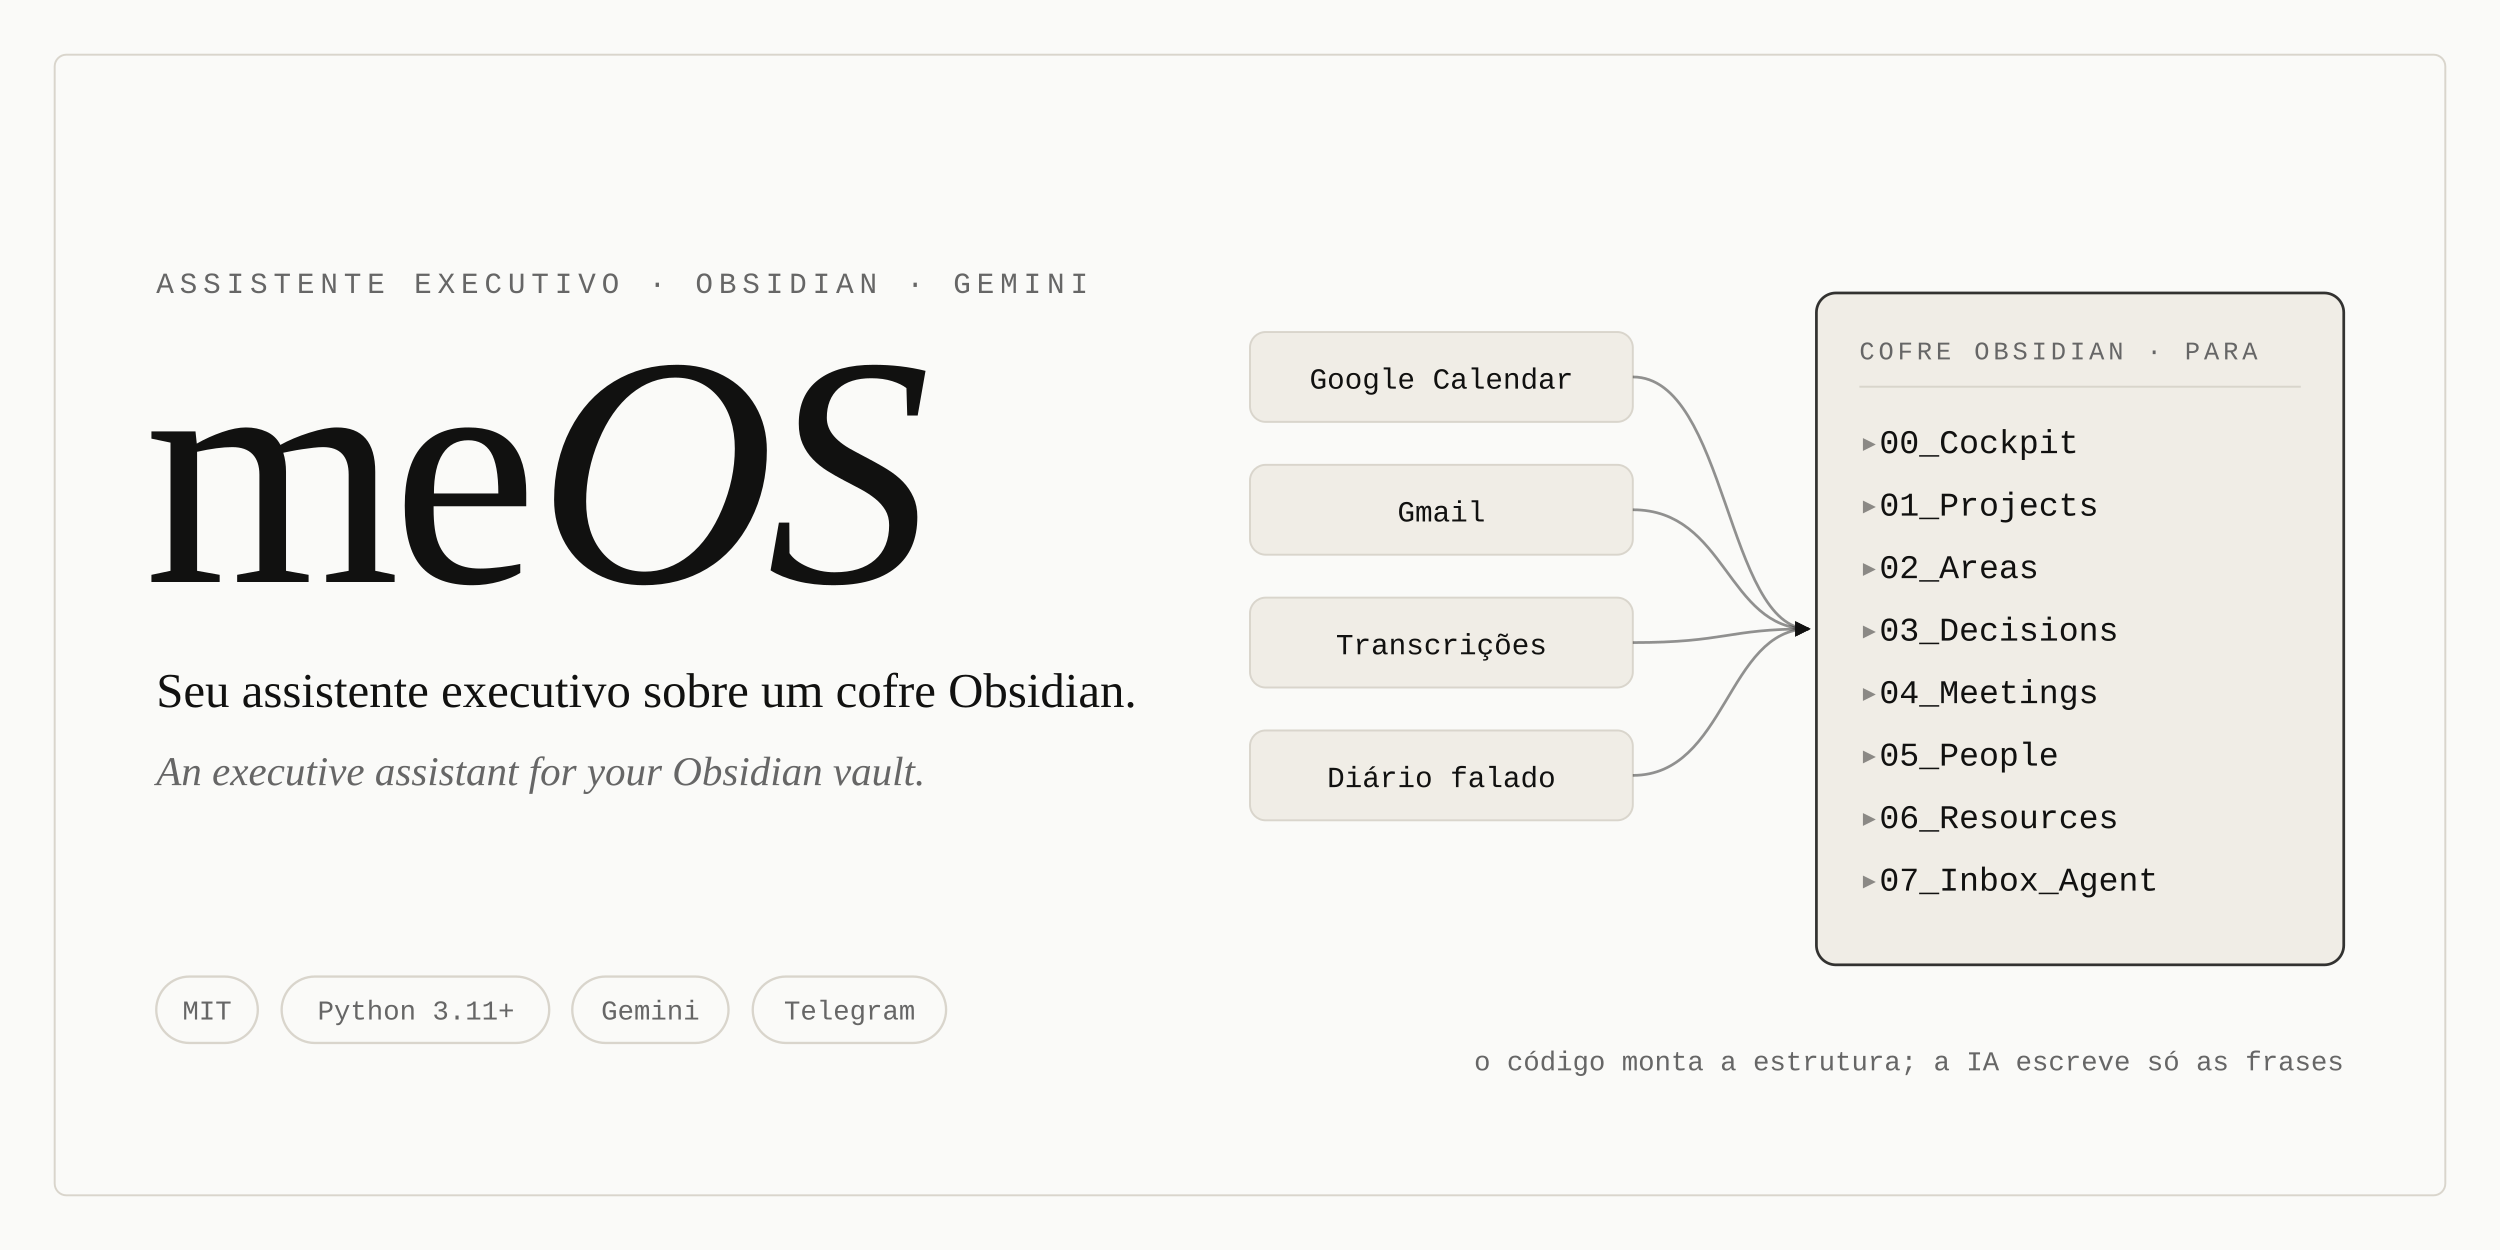
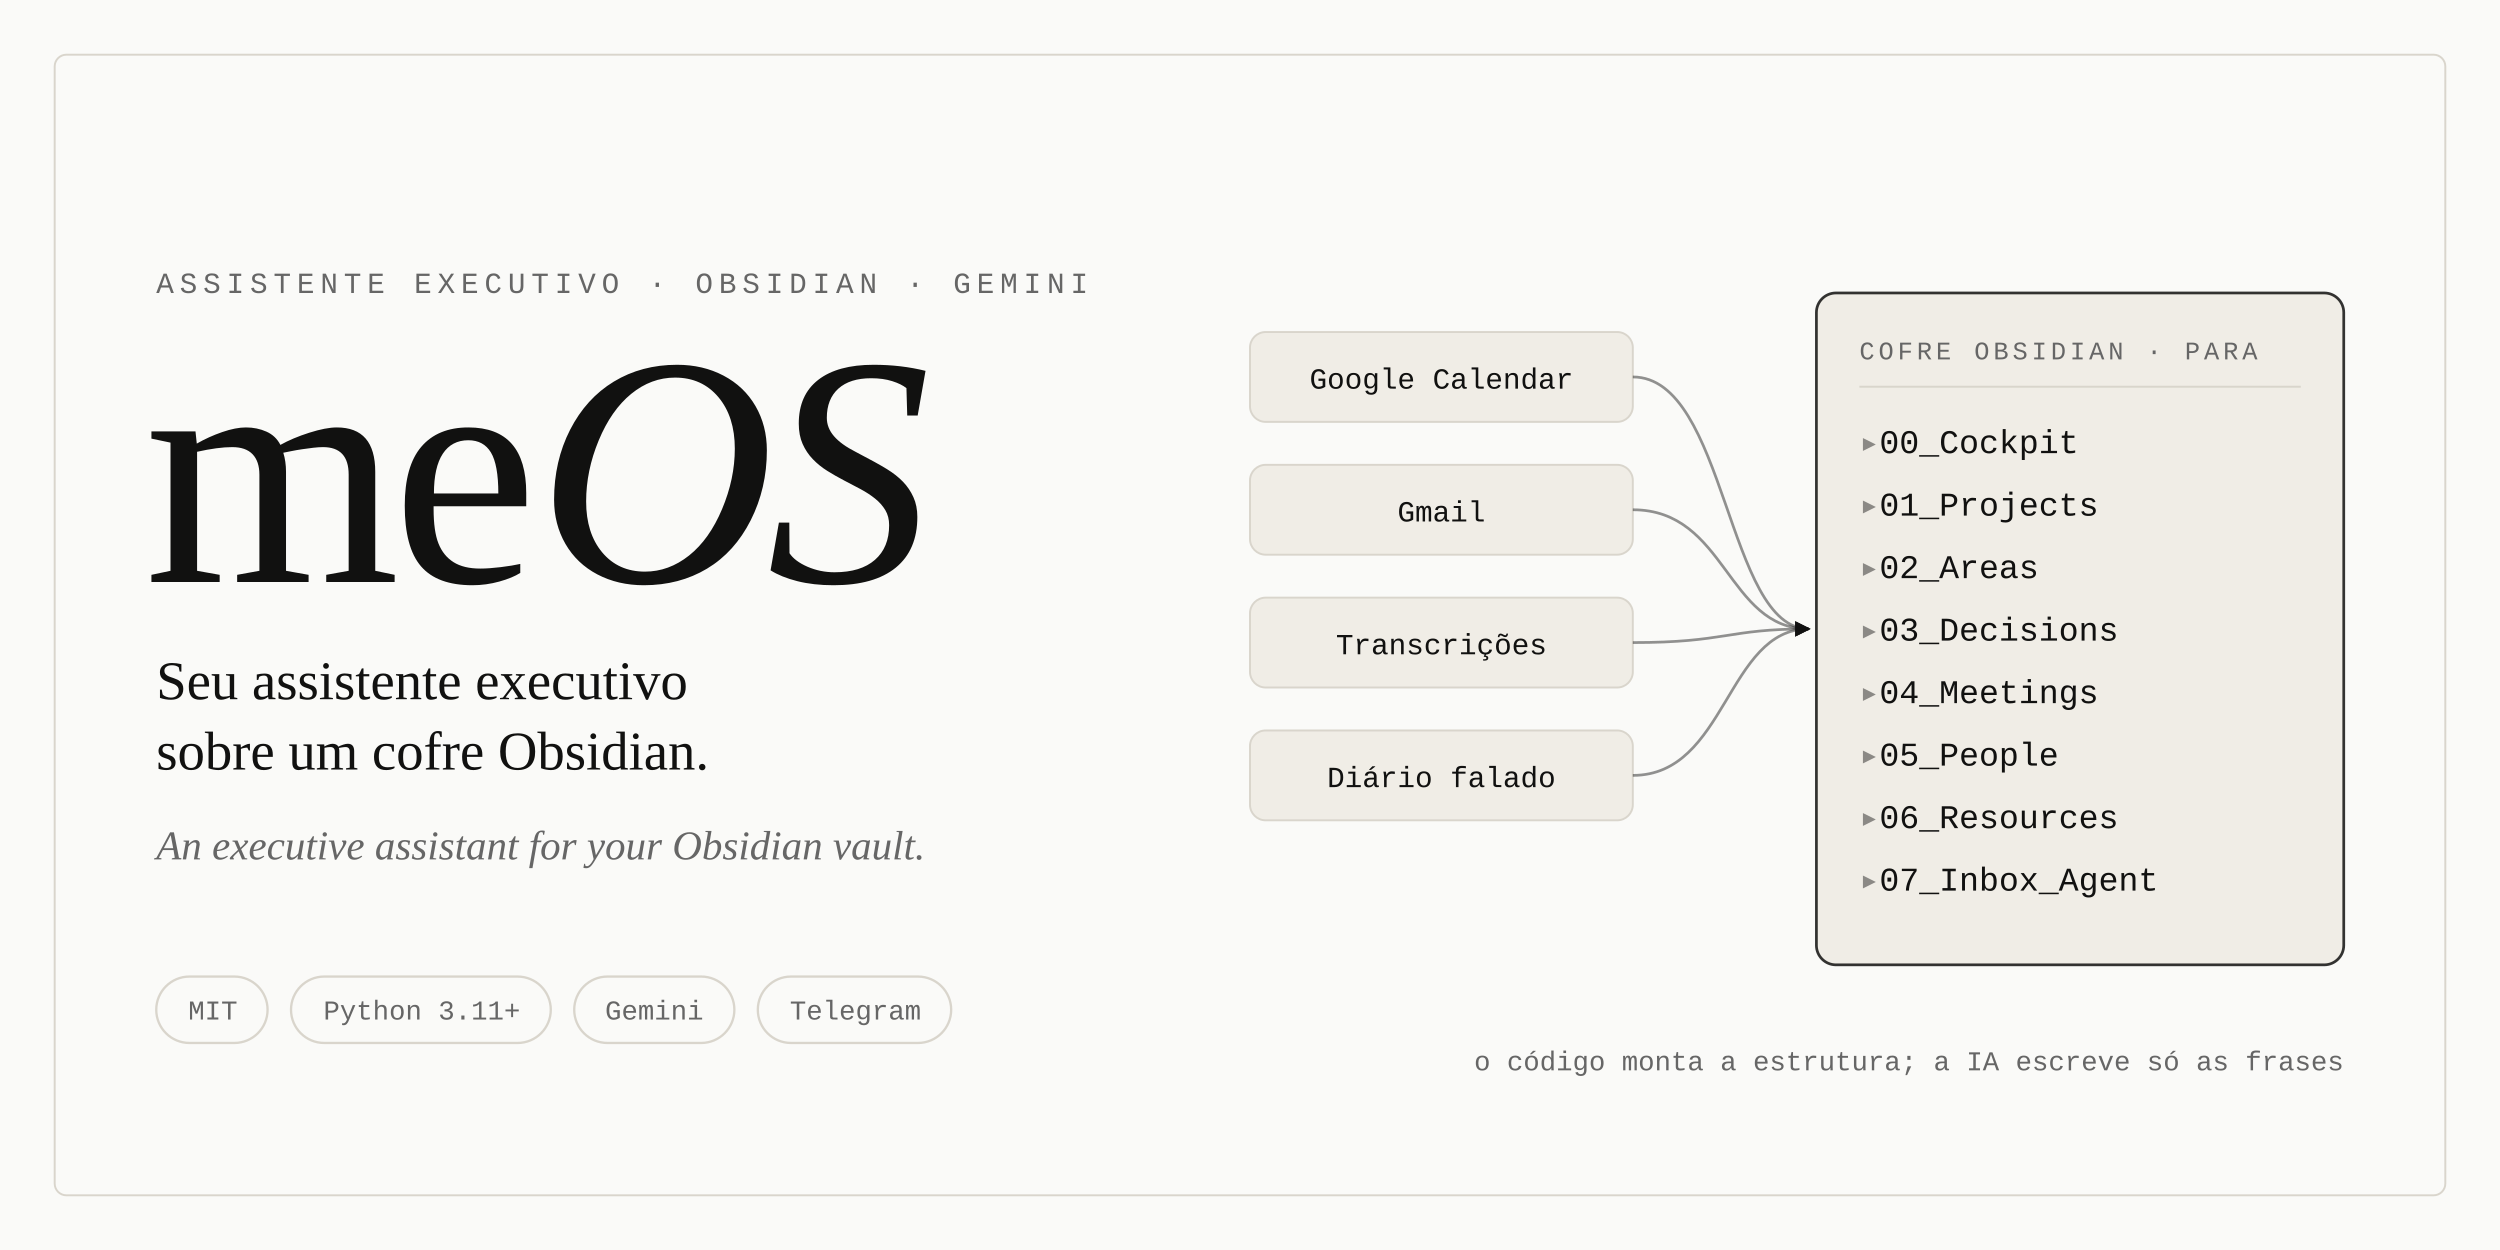
<svg xmlns="http://www.w3.org/2000/svg" width="1280" height="640" viewBox="0 0 1280 640" role="img" aria-labelledby="t d">
  <defs>
    <marker id="ah" viewBox="0 0 10 10" refX="8" refY="5" markerWidth="7" markerHeight="7" orient="auto-start-reverse">
      <path d="M1,1 L9,5 L1,9 z" fill="#111110" fill-opacity="0.7" />
    </marker>
  </defs>
  <rect width="1280" height="640" fill="#fafaf8" />
  <rect x="28" y="28" width="1224" height="584" rx="6" fill="none" stroke="#d9d5cc" stroke-width="1" />
-   <text x="80" y="150" font-family="ui-monospace, 'SFMono-Regular', Menlo, Consolas, 'Liberation Mono', monospace" font-size="15" letter-spacing="3" fill="#666666">ASSISTENTE EXECUTIVO · OBSIDIAN · GEMINI</text>
-   <text x="74" y="298" font-family="Georgia, 'Times New Roman', serif" font-size="168" letter-spacing="-4" fill="#111110">me<tspan font-style="italic">OS</tspan>
+   <text x="80" y="150" text-anchor="start" font-family="ui-monospace, 'SFMono-Regular', Menlo, Consolas, 'Liberation Mono', monospace" font-size="15" fill="#666666" textLength="480" lengthAdjust="spacingAndGlyphs" letter-spacing="3">ASSISTENTE EXECUTIVO · OBSIDIAN · GEMINI</text>
+   <text x="74" y="298" text-anchor="start" font-family="Georgia, 'Times New Roman', serif" font-size="168" fill="#111110" textLength="400" lengthAdjust="spacingAndGlyphs" letter-spacing="-4">me<tspan font-style="italic">OS</tspan>
  </text>
-   <text x="80" y="362" font-family="Georgia, 'Times New Roman', serif" font-size="25" fill="#111110">Seu assistente executivo sobre um cofre Obsidian.</text>
-   <text x="80" y="402" font-family="Georgia, 'Times New Roman', serif" font-size="21" font-style="italic" fill="#666666">An executive assistant for your Obsidian vault.</text>
-   <rect x="80" y="500" width="52" height="34" rx="17" fill="none" stroke="#d9d5cc" stroke-width="1.2" />
-   <text x="106" y="522" text-anchor="middle" font-family="ui-monospace, 'SFMono-Regular', Menlo, Consolas, 'Liberation Mono', monospace" font-size="14" fill="#666666">MIT</text>
-   <rect x="144.2" y="500" width="137" height="34" rx="17" fill="none" stroke="#d9d5cc" stroke-width="1.2" />
-   <text x="213" y="522" text-anchor="middle" font-family="ui-monospace, 'SFMono-Regular', Menlo, Consolas, 'Liberation Mono', monospace" font-size="14" fill="#666666">Python 3.11+</text>
-   <rect x="293.0" y="500" width="80" height="34" rx="17" fill="none" stroke="#d9d5cc" stroke-width="1.2" />
-   <text x="333" y="522" text-anchor="middle" font-family="ui-monospace, 'SFMono-Regular', Menlo, Consolas, 'Liberation Mono', monospace" font-size="14" fill="#666666">Gemini</text>
-   <rect x="385.4" y="500" width="99" height="34" rx="17" fill="none" stroke="#d9d5cc" stroke-width="1.2" />
-   <text x="435" y="522" text-anchor="middle" font-family="ui-monospace, 'SFMono-Regular', Menlo, Consolas, 'Liberation Mono', monospace" font-size="14" fill="#666666">Telegram</text>
+   <text x="80" y="358" text-anchor="start" font-family="Georgia, 'Times New Roman', serif" font-size="28" fill="#111110" textLength="280" lengthAdjust="spacingAndGlyphs">Seu assistente executivo</text>
+   <text x="80" y="394" text-anchor="start" font-family="Georgia, 'Times New Roman', serif" font-size="28" fill="#111110" textLength="275" lengthAdjust="spacingAndGlyphs">sobre um cofre Obsidian.</text>
+   <text x="80" y="440" text-anchor="start" font-family="Georgia, 'Times New Roman', serif" font-size="21" fill="#666666" textLength="394" lengthAdjust="spacingAndGlyphs" font-style="italic">An executive assistant for your Obsidian vault.</text>
+   <rect x="80" y="500" width="57" height="34" rx="17" fill="none" stroke="#d9d5cc" stroke-width="1.2" />
+   <text x="109" y="522" text-anchor="middle" font-family="ui-monospace, 'SFMono-Regular', Menlo, Consolas, 'Liberation Mono', monospace" font-size="14" fill="#666666" textLength="25" lengthAdjust="spacingAndGlyphs">MIT</text>
+   <rect x="149" y="500" width="133" height="34" rx="17" fill="none" stroke="#d9d5cc" stroke-width="1.2" />
+   <text x="216" y="522" text-anchor="middle" font-family="ui-monospace, 'SFMono-Regular', Menlo, Consolas, 'Liberation Mono', monospace" font-size="14" fill="#666666" textLength="101" lengthAdjust="spacingAndGlyphs">Python 3.11+</text>
+   <rect x="294" y="500" width="82" height="34" rx="17" fill="none" stroke="#d9d5cc" stroke-width="1.2" />
+   <text x="335" y="522" text-anchor="middle" font-family="ui-monospace, 'SFMono-Regular', Menlo, Consolas, 'Liberation Mono', monospace" font-size="14" fill="#666666" textLength="50" lengthAdjust="spacingAndGlyphs">Gemini</text>
+   <rect x="388" y="500" width="99" height="34" rx="17" fill="none" stroke="#d9d5cc" stroke-width="1.2" />
+   <text x="438" y="522" text-anchor="middle" font-family="ui-monospace, 'SFMono-Regular', Menlo, Consolas, 'Liberation Mono', monospace" font-size="14" fill="#666666" textLength="67" lengthAdjust="spacingAndGlyphs">Telegram</text>
  <rect x="640" y="170" width="196" height="46" rx="8" fill="#f0ede6" stroke="#d9d5cc" stroke-width="1" />
-   <text x="738" y="199" text-anchor="middle" font-family="ui-monospace, 'SFMono-Regular', Menlo, Consolas, 'Liberation Mono', monospace" font-size="15" fill="#111110">Google Calendar</text>
+   <text x="738" y="199" text-anchor="middle" font-family="ui-monospace, 'SFMono-Regular', Menlo, Consolas, 'Liberation Mono', monospace" font-size="15" fill="#111110" textLength="135" lengthAdjust="spacingAndGlyphs">Google Calendar</text>
  <path d="M836,193 C 884,193 884,322 926,322" fill="none" stroke="#111110" stroke-opacity="0.45" stroke-width="1.4" marker-end="url(#ah)" />
  <rect x="640" y="238" width="196" height="46" rx="8" fill="#f0ede6" stroke="#d9d5cc" stroke-width="1" />
-   <text x="738" y="267" text-anchor="middle" font-family="ui-monospace, 'SFMono-Regular', Menlo, Consolas, 'Liberation Mono', monospace" font-size="15" fill="#111110">Gmail</text>
+   <text x="738" y="267" text-anchor="middle" font-family="ui-monospace, 'SFMono-Regular', Menlo, Consolas, 'Liberation Mono', monospace" font-size="15" fill="#111110" textLength="45" lengthAdjust="spacingAndGlyphs">Gmail</text>
  <path d="M836,261 C 884,261 884,322 926,322" fill="none" stroke="#111110" stroke-opacity="0.45" stroke-width="1.4" marker-end="url(#ah)" />
  <rect x="640" y="306" width="196" height="46" rx="8" fill="#f0ede6" stroke="#d9d5cc" stroke-width="1" />
-   <text x="738" y="335" text-anchor="middle" font-family="ui-monospace, 'SFMono-Regular', Menlo, Consolas, 'Liberation Mono', monospace" font-size="15" fill="#111110">Transcrições</text>
+   <text x="738" y="335" text-anchor="middle" font-family="ui-monospace, 'SFMono-Regular', Menlo, Consolas, 'Liberation Mono', monospace" font-size="15" fill="#111110" textLength="108" lengthAdjust="spacingAndGlyphs">Transcrições</text>
  <path d="M836,329 C 884,329 884,322 926,322" fill="none" stroke="#111110" stroke-opacity="0.45" stroke-width="1.4" marker-end="url(#ah)" />
  <rect x="640" y="374" width="196" height="46" rx="8" fill="#f0ede6" stroke="#d9d5cc" stroke-width="1" />
-   <text x="738" y="403" text-anchor="middle" font-family="ui-monospace, 'SFMono-Regular', Menlo, Consolas, 'Liberation Mono', monospace" font-size="15" fill="#111110">Diário falado</text>
+   <text x="738" y="403" text-anchor="middle" font-family="ui-monospace, 'SFMono-Regular', Menlo, Consolas, 'Liberation Mono', monospace" font-size="15" fill="#111110" textLength="117" lengthAdjust="spacingAndGlyphs">Diário falado</text>
  <path d="M836,397 C 884,397 884,322 926,322" fill="none" stroke="#111110" stroke-opacity="0.45" stroke-width="1.4" marker-end="url(#ah)" />
  <rect x="930" y="150" width="270" height="344" rx="10" fill="#f0ede6" stroke="#111110" stroke-opacity="0.85" stroke-width="1.4" />
-   <text x="952" y="184" font-family="ui-monospace, 'SFMono-Regular', Menlo, Consolas, 'Liberation Mono', monospace" font-size="13" letter-spacing="2" fill="#666666">COFRE OBSIDIAN · PARA</text>
+   <text x="952" y="184" text-anchor="start" font-family="ui-monospace, 'SFMono-Regular', Menlo, Consolas, 'Liberation Mono', monospace" font-size="13" fill="#666666" textLength="205" lengthAdjust="spacingAndGlyphs" letter-spacing="2">COFRE OBSIDIAN · PARA</text>
  <line x1="952" y1="198" x2="1178" y2="198" stroke="#d9d5cc" stroke-width="1" />
-   <text x="952" y="232" font-family="ui-monospace, 'SFMono-Regular', Menlo, Consolas, 'Liberation Mono', monospace" font-size="17" fill="#111110">
+   <text x="952" y="232" text-anchor="start" font-family="ui-monospace, 'SFMono-Regular', Menlo, Consolas, 'Liberation Mono', monospace" font-size="17" fill="#111110" textLength="122" lengthAdjust="spacingAndGlyphs">
    <tspan fill-opacity="0.45">▸ </tspan>00_Cockpit</text>
-   <text x="952" y="264" font-family="ui-monospace, 'SFMono-Regular', Menlo, Consolas, 'Liberation Mono', monospace" font-size="17" fill="#111110">
+   <text x="952" y="264" text-anchor="start" font-family="ui-monospace, 'SFMono-Regular', Menlo, Consolas, 'Liberation Mono', monospace" font-size="17" fill="#111110" textLength="133" lengthAdjust="spacingAndGlyphs">
    <tspan fill-opacity="0.45">▸ </tspan>01_Projects</text>
-   <text x="952" y="296" font-family="ui-monospace, 'SFMono-Regular', Menlo, Consolas, 'Liberation Mono', monospace" font-size="17" fill="#111110">
+   <text x="952" y="296" text-anchor="start" font-family="ui-monospace, 'SFMono-Regular', Menlo, Consolas, 'Liberation Mono', monospace" font-size="17" fill="#111110" textLength="102" lengthAdjust="spacingAndGlyphs">
    <tspan fill-opacity="0.45">▸ </tspan>02_Areas</text>
-   <text x="952" y="328" font-family="ui-monospace, 'SFMono-Regular', Menlo, Consolas, 'Liberation Mono', monospace" font-size="17" fill="#111110">
+   <text x="952" y="328" text-anchor="start" font-family="ui-monospace, 'SFMono-Regular', Menlo, Consolas, 'Liberation Mono', monospace" font-size="17" fill="#111110" textLength="143" lengthAdjust="spacingAndGlyphs">
    <tspan fill-opacity="0.45">▸ </tspan>03_Decisions</text>
-   <text x="952" y="360" font-family="ui-monospace, 'SFMono-Regular', Menlo, Consolas, 'Liberation Mono', monospace" font-size="17" fill="#111110">
+   <text x="952" y="360" text-anchor="start" font-family="ui-monospace, 'SFMono-Regular', Menlo, Consolas, 'Liberation Mono', monospace" font-size="17" fill="#111110" textLength="133" lengthAdjust="spacingAndGlyphs">
    <tspan fill-opacity="0.45">▸ </tspan>04_Meetings</text>
-   <text x="952" y="392" font-family="ui-monospace, 'SFMono-Regular', Menlo, Consolas, 'Liberation Mono', monospace" font-size="17" fill="#111110">
+   <text x="952" y="392" text-anchor="start" font-family="ui-monospace, 'SFMono-Regular', Menlo, Consolas, 'Liberation Mono', monospace" font-size="17" fill="#111110" textLength="112" lengthAdjust="spacingAndGlyphs">
    <tspan fill-opacity="0.45">▸ </tspan>05_People</text>
-   <text x="952" y="424" font-family="ui-monospace, 'SFMono-Regular', Menlo, Consolas, 'Liberation Mono', monospace" font-size="17" fill="#111110">
+   <text x="952" y="424" text-anchor="start" font-family="ui-monospace, 'SFMono-Regular', Menlo, Consolas, 'Liberation Mono', monospace" font-size="17" fill="#111110" textLength="143" lengthAdjust="spacingAndGlyphs">
    <tspan fill-opacity="0.45">▸ </tspan>06_Resources</text>
-   <text x="952" y="456" font-family="ui-monospace, 'SFMono-Regular', Menlo, Consolas, 'Liberation Mono', monospace" font-size="17" fill="#111110">
+   <text x="952" y="456" text-anchor="start" font-family="ui-monospace, 'SFMono-Regular', Menlo, Consolas, 'Liberation Mono', monospace" font-size="17" fill="#111110" textLength="163" lengthAdjust="spacingAndGlyphs">
    <tspan fill-opacity="0.45">▸ </tspan>07_Inbox_Agent</text>
-   <text x="1200" y="548" text-anchor="end" font-family="ui-monospace, 'SFMono-Regular', Menlo, Consolas, 'Liberation Mono', monospace" font-size="14" fill="#666666">o código monta a estrutura; a IA escreve só as frases</text>
+   <text x="1200" y="548" text-anchor="end" font-family="ui-monospace, 'SFMono-Regular', Menlo, Consolas, 'Liberation Mono', monospace" font-size="14" fill="#666666" textLength="445" lengthAdjust="spacingAndGlyphs">o código monta a estrutura; a IA escreve só as frases</text>
</svg>
